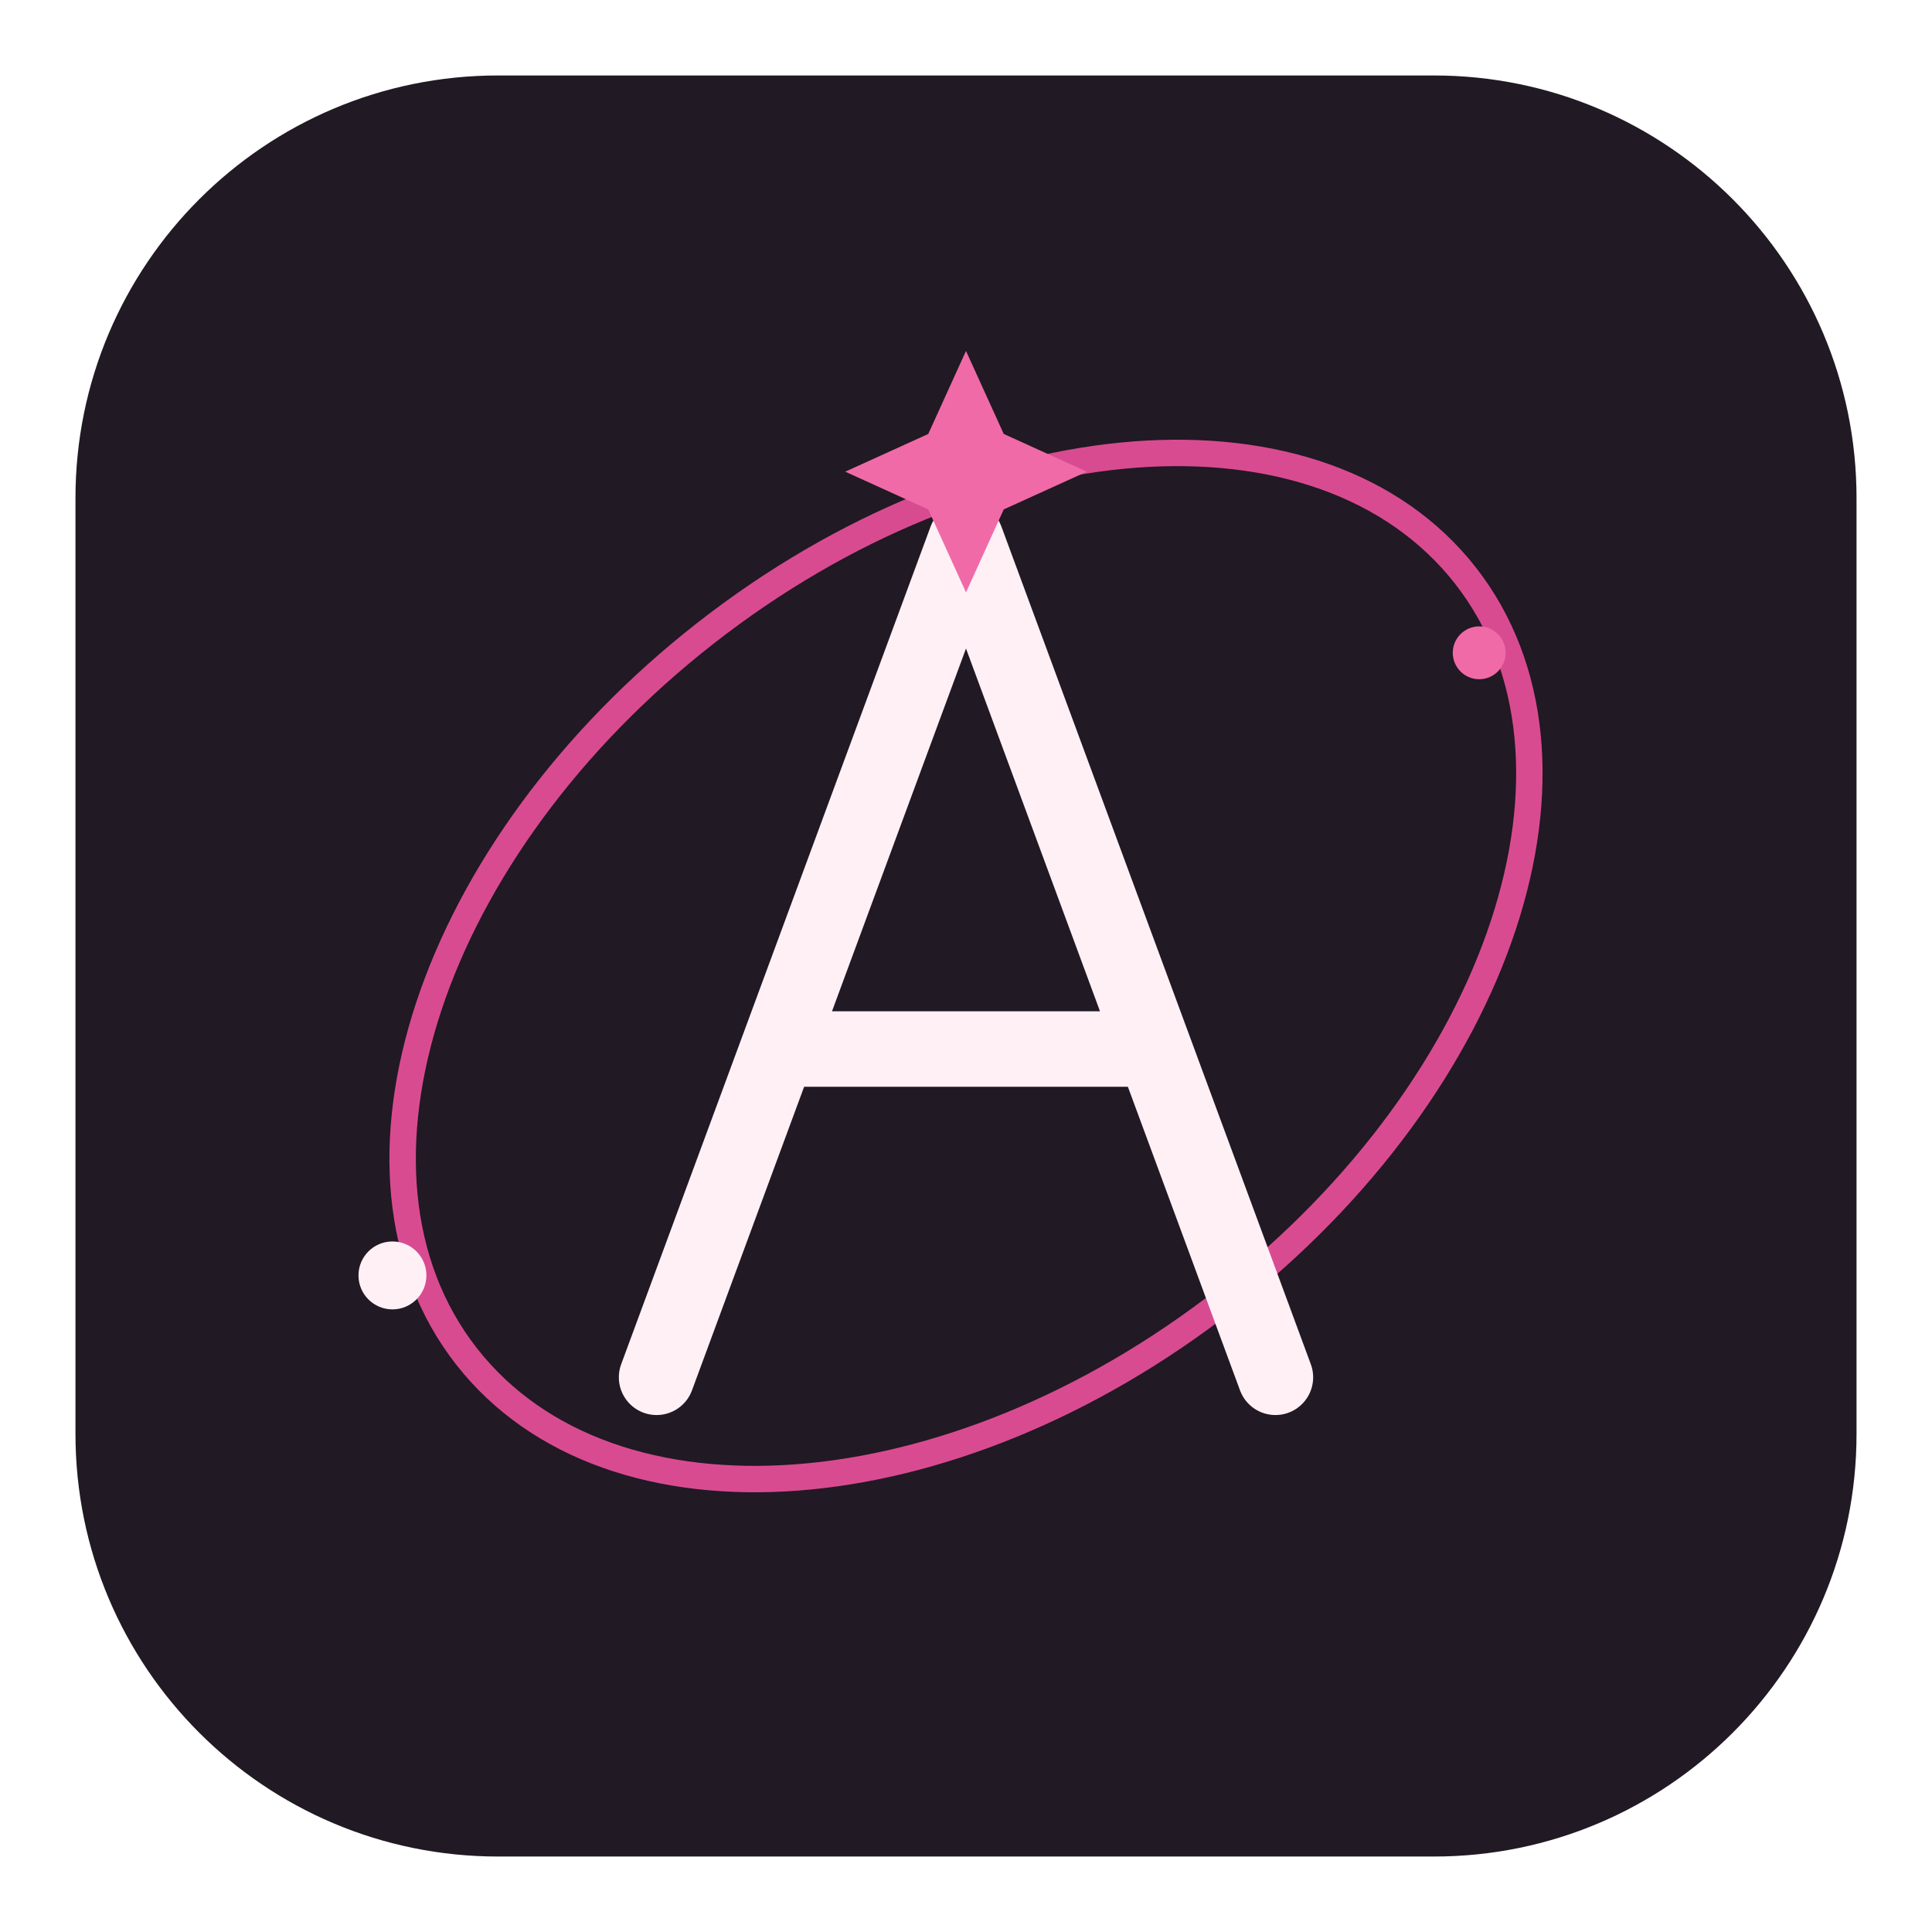
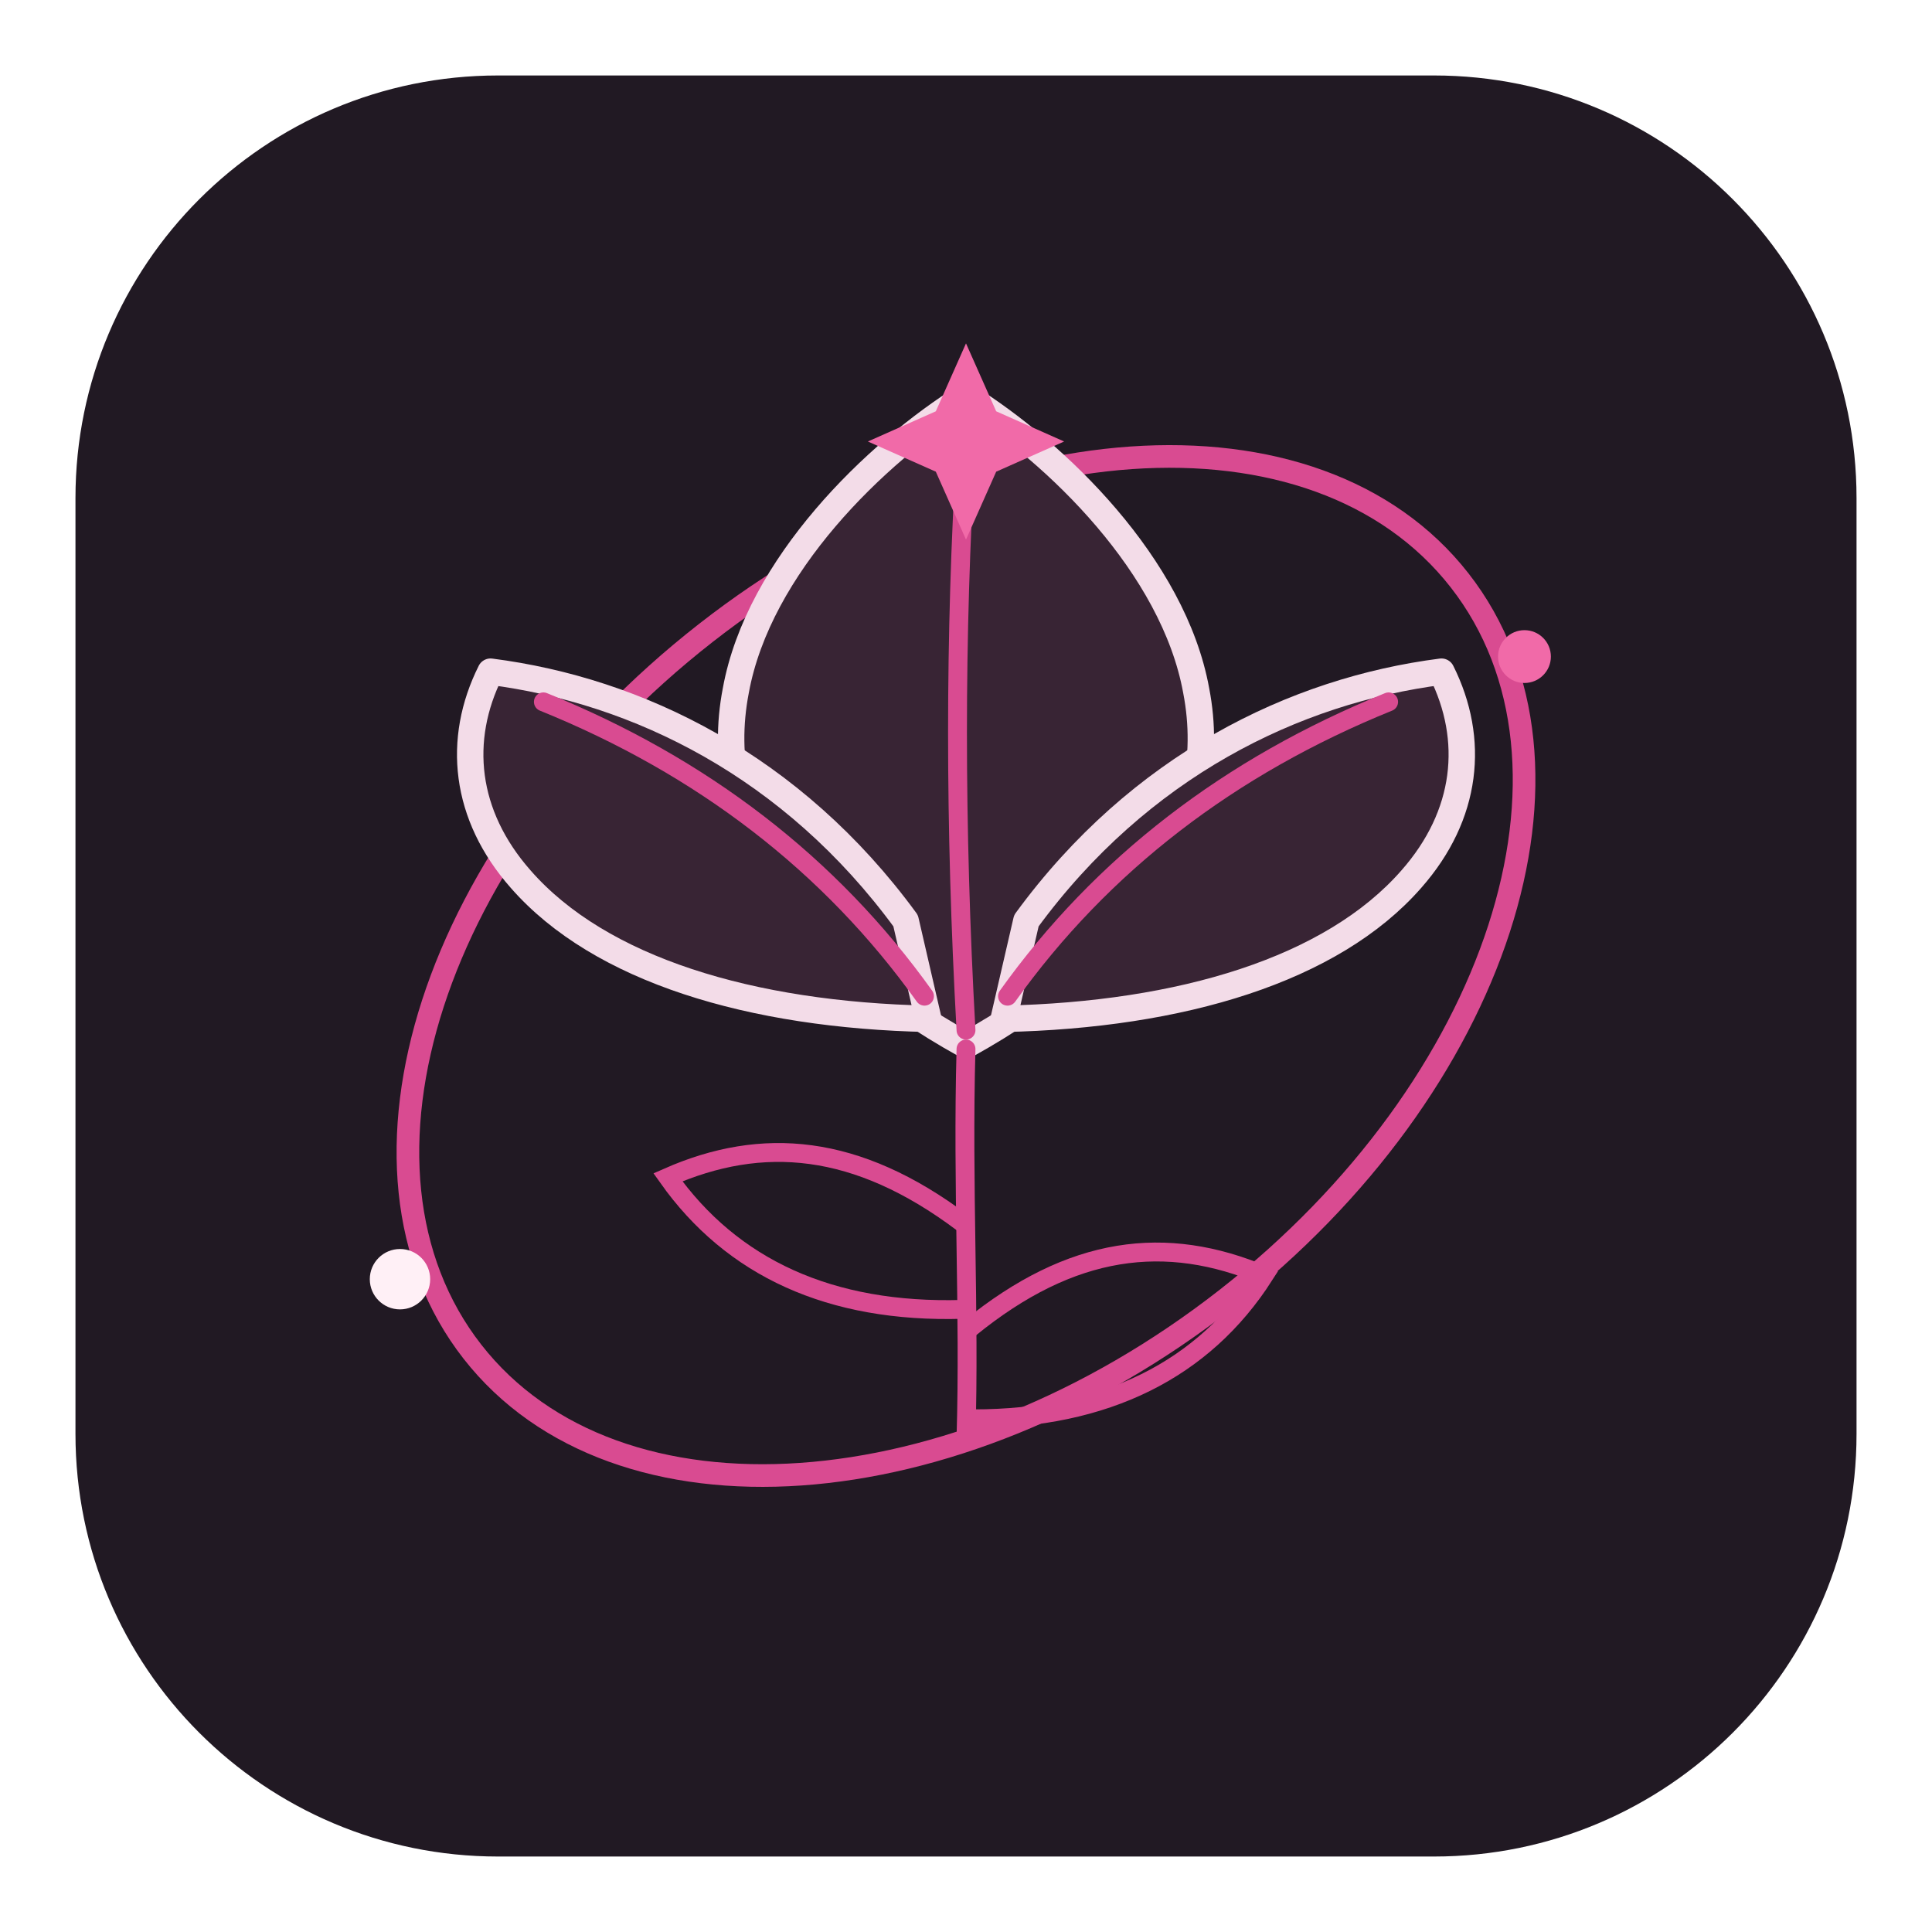
<svg xmlns="http://www.w3.org/2000/svg" viewBox="0 0 512 512" role="img" aria-labelledby="title desc">
  <rect x="20" y="20" width="472" height="472" rx="112" fill="#211923" />
-   <ellipse cx="256" cy="256" rx="168" ry="112" transform="rotate(-38 256 256)" fill="none" stroke="#d94b91" stroke-width="7" />
-   <path d="M174 365 256 143l82 222M207 278h98" fill="none" stroke="#fff0f6" stroke-linecap="round" stroke-linejoin="round" stroke-width="20" />
-   <path d="m256 93 10 22 22 10-22 10-10 22-10-22-22-10 22-10z" fill="#f16aa8" />
-   <circle cx="104" cy="338" r="9" fill="#fff0f6" />
-   <circle cx="392" cy="173" r="7" fill="#f16aa8" />
+   <ellipse cx="256" cy="256" rx="166" ry="112" transform="rotate(-38 256 256)" fill="none" stroke="#d94b91" stroke-width="6" />
+   <g fill="#382434" stroke="#f3dce8" stroke-linecap="round" stroke-linejoin="round" stroke-width="7">
+     <path d="M256 277c-45-25-68-58-61-94 6-33 37-63 61-78 24 15 55 45 61 78 7 36-16 69-61 94Z" />
+     <path d="M246 270c-47-1-87-13-108-37-15-17-17-37-8-55 39 5 80 25 110 66Z" />
+     <path d="M266 270c47-1 87-13 108-37 15-17 17-37 8-55-39 5-80 25-110 66Z" />
+   </g>
+   <g fill="none" stroke="#d94b91" stroke-linecap="round" stroke-width="5">
+     <path d="M256 273c-3-54-3-105 0-154" />
+     <path d="M245 264c-25-35-59-61-101-78" />
+     <path d="M267 264c25-35 59-61 101-78" />
+     <path d="M256 278c-1 37 1 69 0 103" />
+     <path d="M255 324c-28-21-53-23-78-12 17 24 43 36 78 35" />
+     <path d="M257 352c27-22 52-25 78-14-16 25-42 38-77 38" />
+   </g>
+   <path d="m256 91 8 18 18 8-18 8-8 18-8-18-18-8 18-8z" fill="#f16aa8" />
+   <circle cx="106" cy="339" r="8" fill="#fff0f6" />
+   <circle cx="404" cy="174" r="7" fill="#f16aa8" />
</svg>
